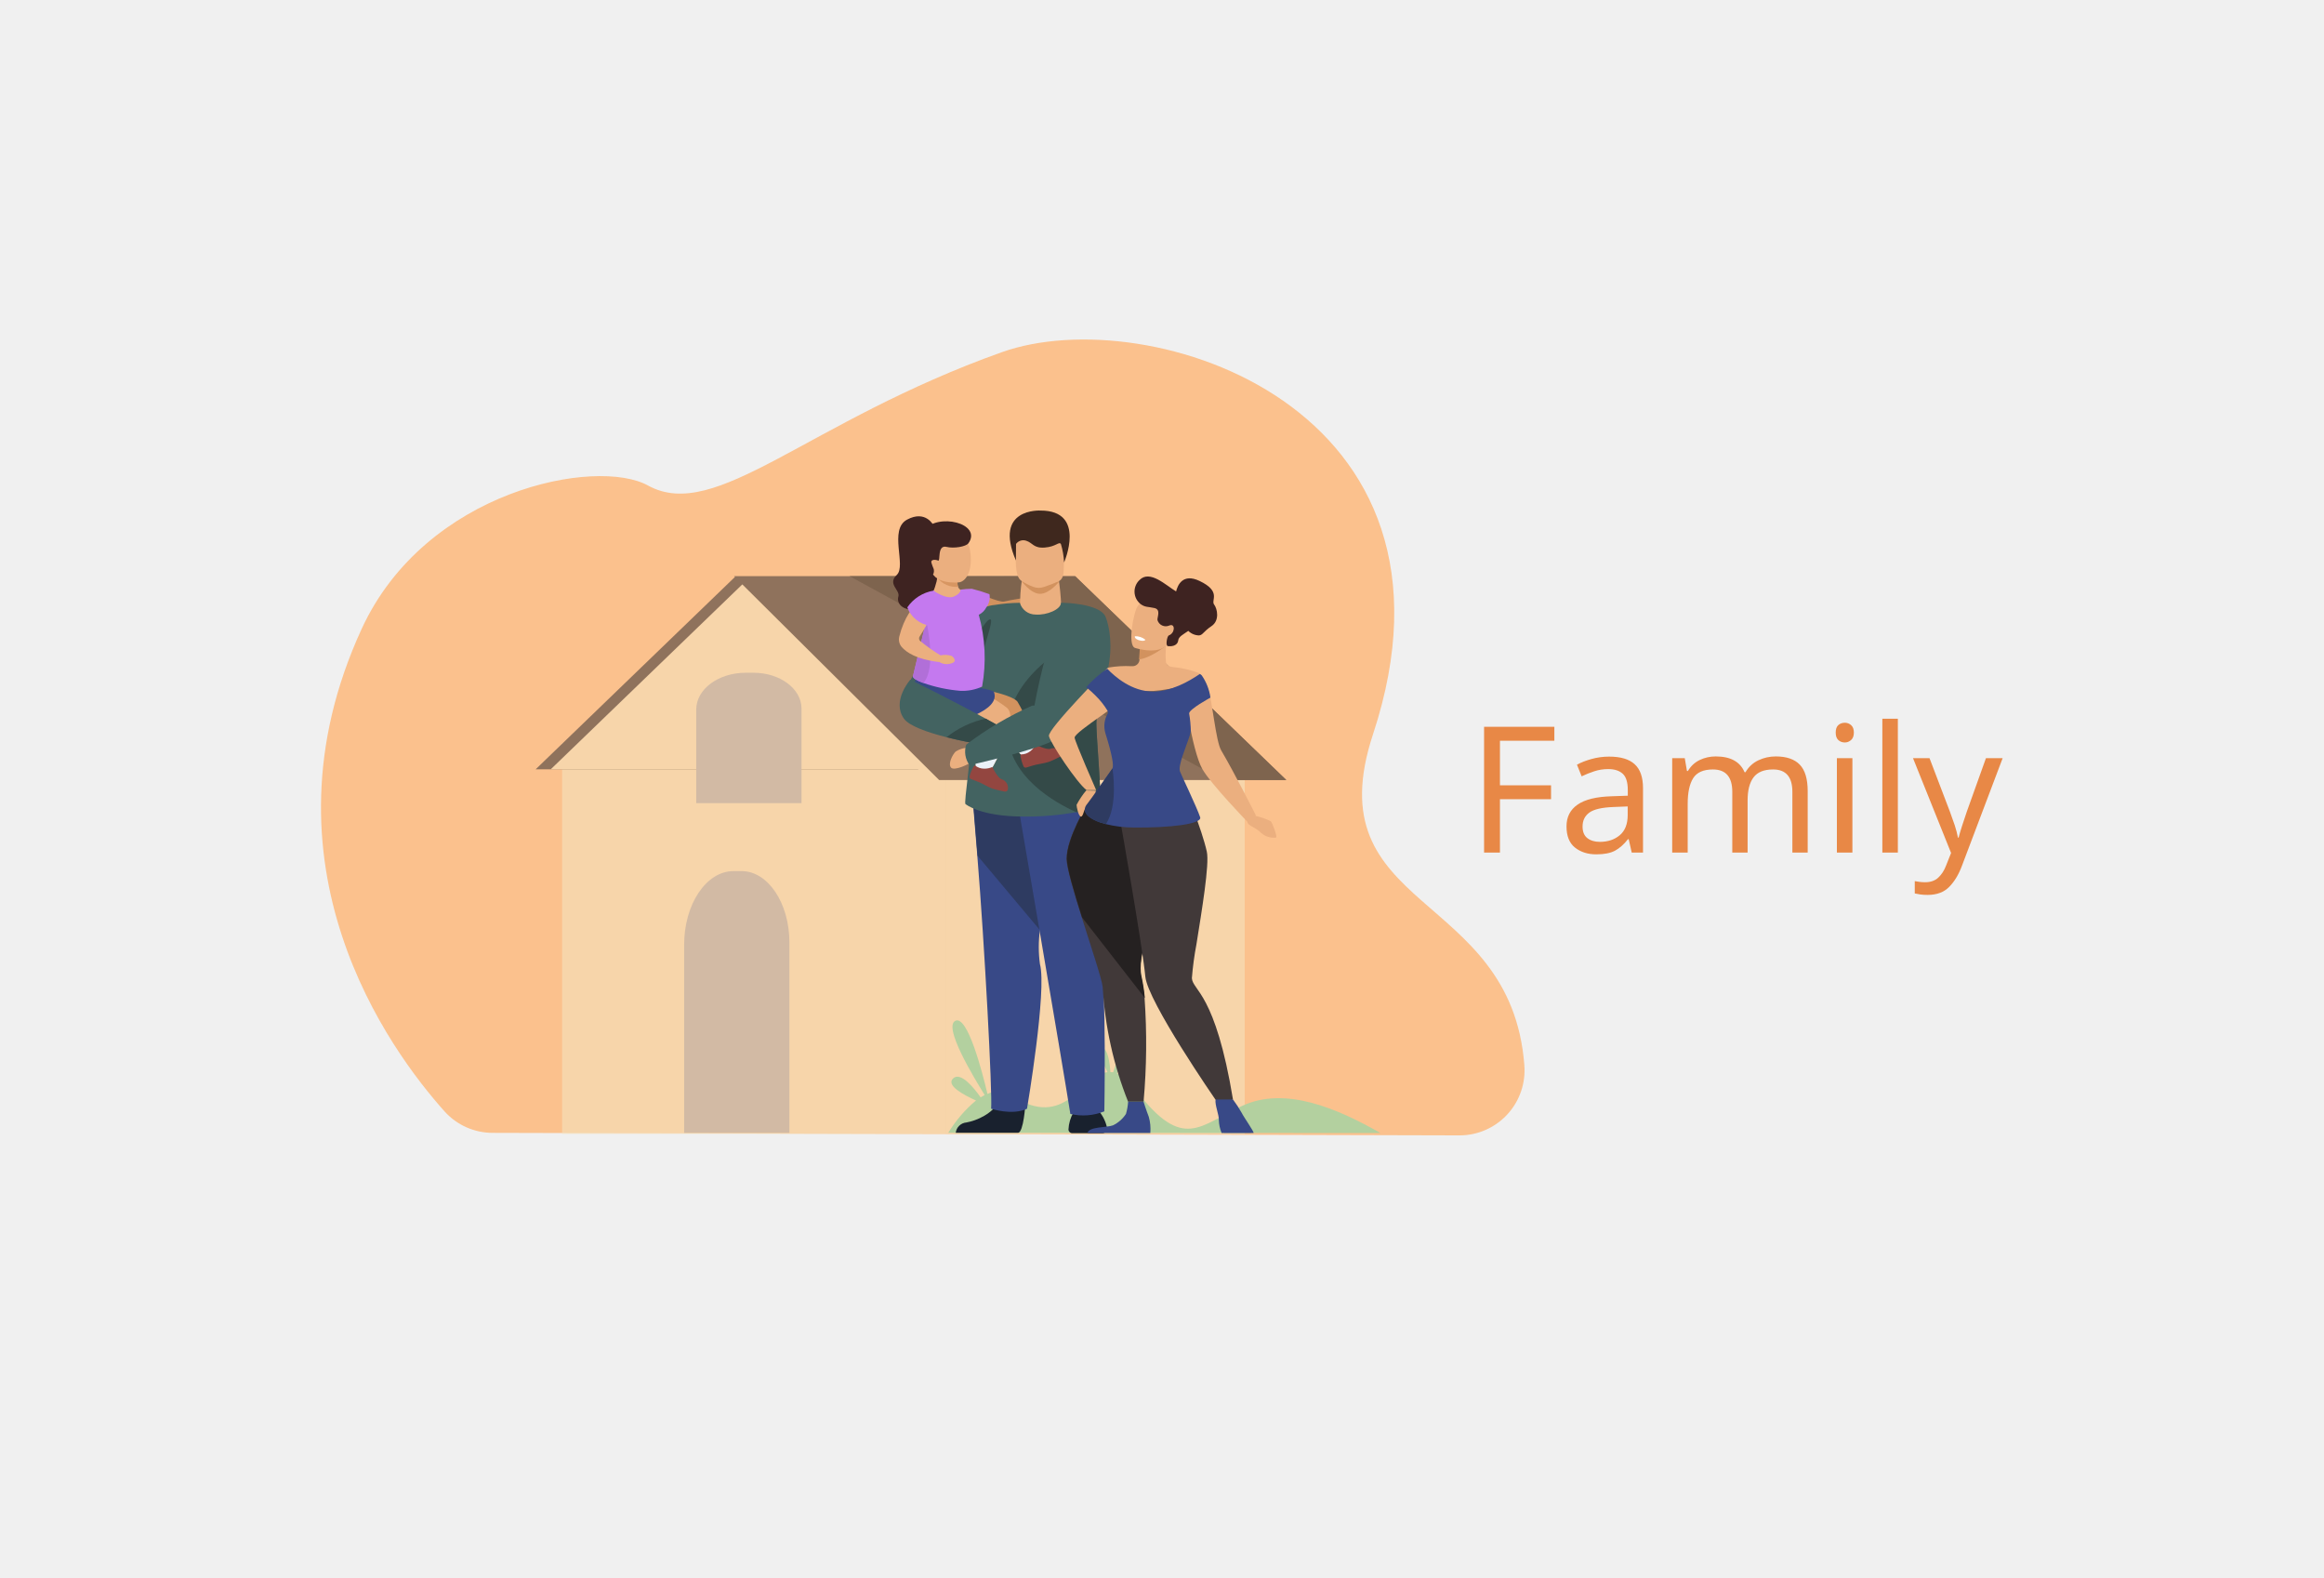
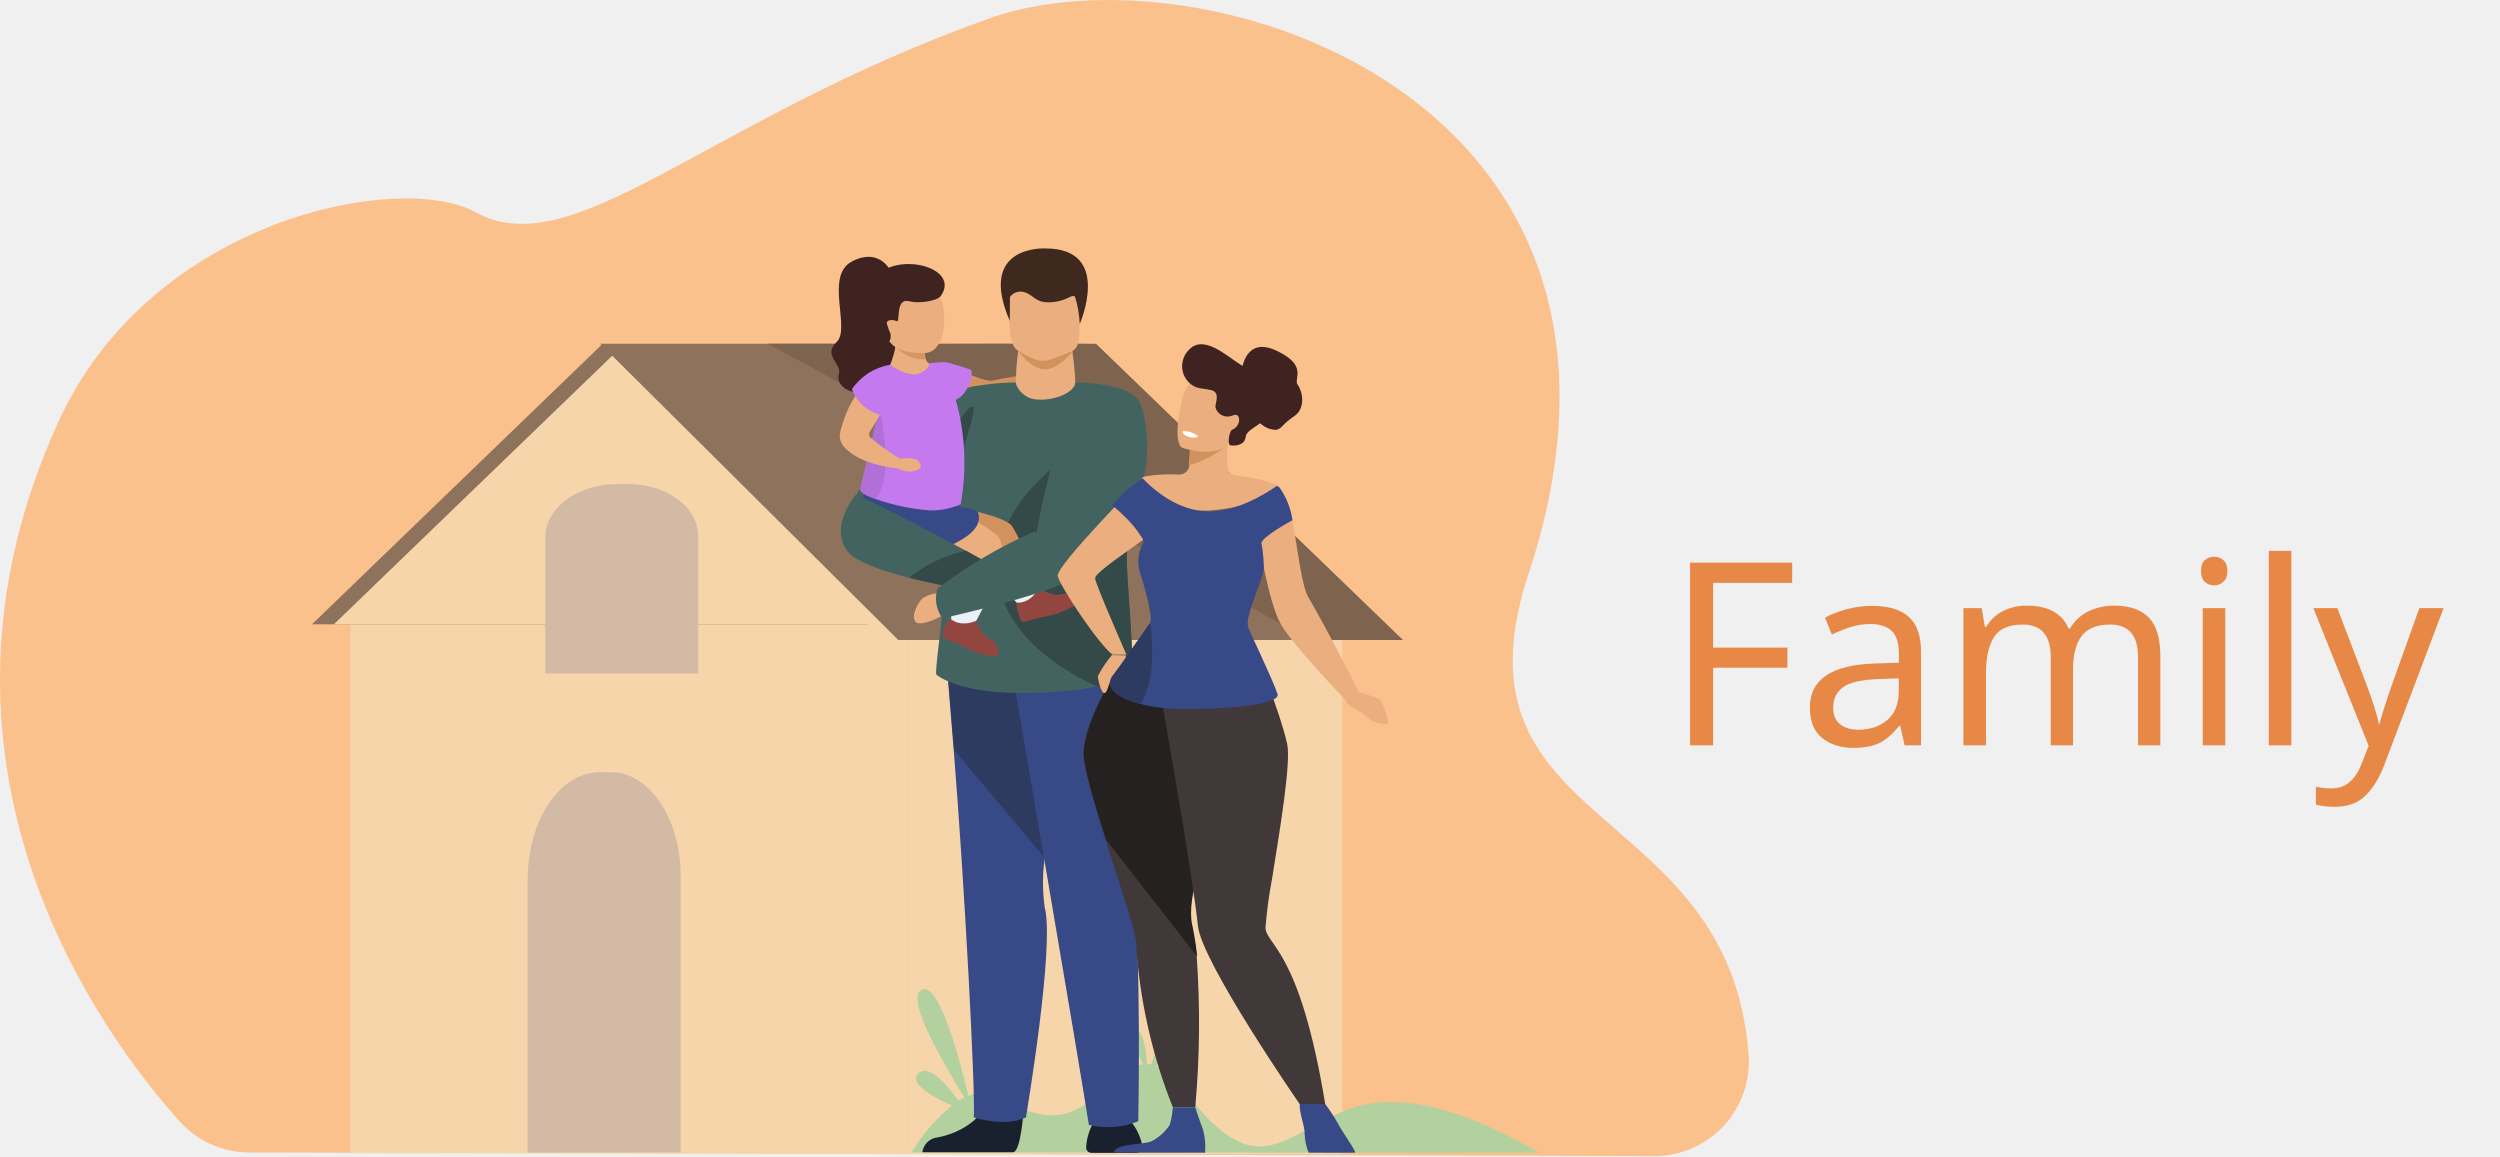
- <svg xmlns="http://www.w3.org/2000/svg" id="svg161" version="1.1" viewBox="0 0 395.82 268.66">
-   <defs id="defs12">
+ <svg xmlns="http://www.w3.org/2000/svg" id="svg1905" version="1.1" viewBox="0 0 150 69.368" height="69.368mm" width="150mm">
+   <defs id="defs1899">
    <style id="style10">.cls-1{fill:#ffaf66;opacity:0.72;}.cls-2{opacity:0.58;}.cls-3{fill:#f4e3bf;}.cls-4{fill:#413939;}.cls-5{fill:#b5b5b5;}.cls-6{fill:#252121;}.cls-7{fill:#b3d09f;}.cls-8{fill:#d2925e;}.cls-9{fill:#19212e;}.cls-10{fill:#384987;}.cls-11{fill:#2e3b61;}.cls-12{fill:#ebaf7f;}.cls-13{fill:#436361;}.cls-14{fill:#344a48;}.cls-15{fill:#3f281e;}.cls-16{fill:#3e2321;}.cls-17{fill:#d79662;}.cls-18{fill:#c479ef;}.cls-19{fill:#b16fd8;}.cls-20{fill:#ebf1f8;}.cls-21{fill:#934640;}.cls-22{fill:#fff;}.cls-23{font-size:30px;fill:#e88846;font-family:Andor-PersonalUse, Andor;}.cls-24{letter-spacing:-0.04em;}.cls-25{letter-spacing:0.05em;}</style>
  </defs>
-   <g id="Character">
-     <path id="path16" d="M83.9,192.89a11,11,0,0,1-8.17-3.64c-9.3-10.37-32.62-42-14.12-82.2,10.91-23.66,40-29.22,48.76-24.38,11.6,6.39,27-10.86,60.28-22.71,25-8.9,81.63,9.25,63.19,65.09-10,30.33,23.47,26.35,25.78,56.27a11.08,11.08,0,0,1-11,12Z" class="cls-1" />
-     <g id="g34" class="cls-2">
-       <rect id="rect18" height="66.58" width="65.43" y="126.5" x="95.74" class="cls-3" />
-       <rect id="rect20" height="66.58" width="50.83" y="126.5" x="161.17" class="cls-3" />
-       <polygon id="polygon22" points="177.81 98.1 156.37 130.99 91.23 130.99 125.19 98.22 177.81 98.1" class="cls-4" />
-       <polygon id="polygon24" points="180.38 98.1 158.94 130.99 93.8 130.99 127.76 98.22 180.38 98.1" class="cls-3" />
-       <path id="path26" d="M128.35,114.55H127c-4.65,0-8.42,2.8-8.42,6.27v15.93h17.93V120.61C136.49,117.26,132.84,114.55,128.35,114.55Z" class="cls-5" />
-       <path id="path28" d="M126.3,148.32h-1.36c-4.65,0-8.42,5.63-8.42,12.57v32h17.93V160.48C134.45,153.76,130.8,148.32,126.3,148.32Z" class="cls-5" />
-       <polygon id="polygon30" points="219.09 132.82 159.96 132.82 125.02 98.1 144.69 98.1 183.12 98.11 219.09 132.82" class="cls-4" />
-       <polygon id="polygon32" points="219.09 132.82 208.25 132.82 144.69 98.1 183.12 98.11 219.09 132.82" class="cls-6" />
+   <g transform="translate(-27.75905,-222.4659)" id="layer1">
+     <g transform="matrix(0.5119017,0,0,0.5119017,-0.2276104,192.8733)" id="Character">
+       <path id="path16" d="m 83.9,192.89 a 11,11 0 0 1 -8.17,-3.64 c -9.3,-10.37 -32.62,-42 -14.12,-82.2 10.91,-23.66 40,-29.22 48.76,-24.38 11.6,6.39 27,-10.86 60.28,-22.71 25,-8.9 81.63,9.25 63.19,65.09 -10,30.33 23.47,26.35 25.78,56.27 a 11.08,11.08 0 0 1 -11,12 z" class="cls-1" />
+       <g id="g34" class="cls-2">
+         <rect id="rect18" height="66.58" width="65.43" y="126.5" x="95.74" class="cls-3" />
+         <rect id="rect20" height="66.58" width="50.83" y="126.5" x="161.17" class="cls-3" />
+         <polygon id="polygon22" points="156.37,130.99 91.23,130.99 125.19,98.22 177.81,98.1 " class="cls-4" />
+         <polygon id="polygon24" points="158.94,130.99 93.8,130.99 127.76,98.22 180.38,98.1 " class="cls-3" />
+         <path id="path26" d="M 128.35,114.55 H 127 c -4.65,0 -8.42,2.8 -8.42,6.27 v 15.93 h 17.93 v -16.14 c -0.02,-3.35 -3.67,-6.06 -8.16,-6.06 z" class="cls-5" />
+         <path id="path28" d="m 126.3,148.32 h -1.36 c -4.65,0 -8.42,5.63 -8.42,12.57 v 32 h 17.93 v -32.41 c 0,-6.72 -3.65,-12.16 -8.15,-12.16 z" class="cls-5" />
+         <polygon id="polygon30" points="219.09,132.82 159.96,132.82 125.02,98.1 144.69,98.1 183.12,98.11 " class="cls-4" />
+         <polygon id="polygon32" points="208.25,132.82 144.69,98.1 183.12,98.11 219.09,132.82 " class="cls-6" />
+       </g>
+       <path id="path36" d="m 235.12,192.92 c -7.32,-4.18 -16.19,-8 -23.48,-4.66 -7.29,3.34 -10.09,7.89 -18.09,-2.54 a 12.26,12.26 0 0 0 -2,-2.15 c 1.42,-0.5 3.31,-1.36 2.47,-2.23 -0.84,-0.87 -2.33,0.64 -3.18,1.73 a 5,5 0 0 0 -0.62,-0.3 c 1.93,-2.66 5.35,-7.69 3.76,-7.86 -1.59,-0.17 -3.47,4.88 -4.39,7.67 a 2.59,2.59 0 0 0 -0.47,-0.05 c -0.09,-1.45 -0.39,-4 -1.49,-4.18 -1.1,-0.18 0.2,2.67 1,4.2 -4.31,0.56 -7.23,10 -16.27,4 a 4.25,4.25 0 0 0 -4.18,-0.29 c -0.85,-3.62 -3.38,-13.47 -5.47,-12.45 -2.09,1.02 3.09,9.55 5,12.64 a 7.69,7.69 0 0 0 -0.69,0.39 c -1.19,-1.69 -3.42,-4.41 -4.69,-3.22 -1.27,1.19 1.87,2.85 3.9,3.76 a 22.18,22.18 0 0 0 -4.72,5.5 z" class="cls-7" />
+       <path id="path38" d="m 166.24,100.81 c 0,0 3.9,1.84 4.79,1.61 0.89,-0.23 4.26,-0.83 4.73,-0.62 0,0 0.54,0.86 0.13,1.42 a 12,12 0 0 1 -4.87,2.14 c -1.18,0.06 -5.67,-0.76 -6.63,-1.5 z" class="cls-8" />
+       <path id="path40" d="m 175.64,101.82 c 0,0 1.51,-0.62 2,0.07 a 3.1,3.1 0 0 1 0.71,1.77 c -0.06,0.35 -1.08,0.51 -1.48,0.23 a 10.75,10.75 0 0 0 -1.42,-0.66 z" class="cls-8" />
+       <path id="path42" d="m 182.83,189.41 a 6.4,6.4 0 0 0 -0.85,2.9 0.63,0.63 0 0 0 0.63,0.63 h 5.18 a 0.77,0.77 0 0 0 0.75,-0.95 6.39,6.39 0 0 0 -1.79,-3.25 c -1.65,-1.39 -3.92,0.67 -3.92,0.67 z" class="cls-9" />
+       <path id="path44" d="m 174.64,188 c 0,0 -0.3,4.8 -1.23,4.87 h -10.63 a 2,2 0 0 1 1.82,-1.75 c 1.71,-0.3 4.57,-1.5 5.61,-3.76 1.04,-2.26 4.43,0.64 4.43,0.64 z" class="cls-9" />
+       <path id="path46" d="m 177.12,158.37 a 21.27,21.27 0 0 0 0,5.78 c 1.22,4.46 -2.2,24.63 -2.2,24.63 -2.53,1.2 -6.11,0 -6.11,0 0.22,-2.79 -1.11,-27.8 -2.35,-43 -0.51,-6.4 -0.9,-10.88 -0.9,-10.88 l 15.11,-1.76 c 0,0 -2.84,15.97 -3.55,25.23 z" class="cls-10" />
+       <path id="path48" d="m 180.71,133.07 c 0,0 -2.88,16 -3.59,25.3 L 166.5,145.71 c -0.51,-6.4 -0.9,-10.88 -0.9,-10.88 z" class="cls-11" />
+       <path id="path50" d="m 173.3,136.49 c 0,0 7.65,44.55 9,53.18 a 9.66,9.66 0 0 0 5.79,-0.44 c 0,0 0.38,-20.71 -0.62,-26.94 -1,-6.23 0.53,-25.52 -1.09,-27.31 -1.62,-1.79 -13.08,1.51 -13.08,1.51 z" class="cls-10" />
+       <path id="path52" d="m 174.09,98.5 a 25.7,25.7 0 0 0 -0.33,5.14 c 0.26,1.18 4.19,1.82 5.83,0.85 1.64,-0.97 1.15,-1.34 1.15,-1.34 a 40.19,40.19 0 0 0 -0.48,-4.86 C 180,98 174.09,98.5 174.09,98.5 Z" class="cls-12" />
+       <path id="path54" d="m 186.75,122.66 a 42.35,42.35 0 0 0 -0.11,-11.53 c -1.43,-8.27 -5.94,-8.54 -5.94,-8.49 0,1.11 -2.39,2.14 -4.32,2 a 2.78,2.78 0 0 1 -2.68,-2 c 0,0 0,0 -0.09,0 a 27.56,27.56 0 0 0 -4.17,0.36 6.13,6.13 0 0 0 -3.18,1.22 c -0.31,0.32 -1.41,1.21 -2.81,2.43 -3.58,3.1 -9.18,8.28 -8.93,11.37 0,0 6.92,5.08 11.3,1.89 -0.24,8.28 -1.74,17 -1.37,17 0,0 2.45,2.12 9.87,2.12 a 47.22,47.22 0 0 0 9,-0.75 13.64,13.64 0 0 0 3.88,-1.2 c 0.66,0.02 -0.63,-12.7 -0.45,-14.42 z" class="cls-13" />
+       <path id="path56" d="m 187.24,137.11 a 13.64,13.64 0 0 1 -3.88,1.2 c -3.84,-1.7 -11.46,-6.1 -11.75,-13.47 -0.4,-9.82 11.58,-15.66 11.58,-15.66 0,0 1.61,0.89 3.45,1.95 a 42.35,42.35 0 0 1 0.11,11.53 c -0.18,1.72 1.11,14.44 0.49,14.45 z" class="cls-14" />
+       <path id="path58" d="m 174,98.94 c 0,0 1.52,2.15 3.13,2.17 1.61,0.02 3.29,-2.11 3.29,-2.11 z" class="cls-8" />
+       <path id="path60" d="m 173.88,98.84 a 10.06,10.06 0 0 0 2.12,1.09 2.62,2.62 0 0 0 1.83,0 26,26 0 0 0 2.57,-1 c 0.81,-0.49 0.76,-1.48 0.8,-2.86 a 20.72,20.72 0 0 0 0,-3.85 c -0.21,-1.13 -0.93,-1.77 -2.92,-1.94 -3.67,-0.32 -5.2,0.6 -5.26,1.83 0,0.33 0,0.64 0,0.94 -0.14,3.88 0.16,5.24 0.86,5.79 z" class="cls-12" />
+       <path id="path62" d="m 173.05,92.61 a 1.54,1.54 0 0 1 1.73,-0.54 c 1.12,0.35 1.24,1.31 3.17,1.16 1.93,-0.15 2.39,-1.07 2.74,-0.61 a 13,13 0 0 1 0.54,3.15 c 0,0 3.88,-8.84 -4,-8.84 0,0 -8.09,-0.49 -4.2,8.5 z" class="cls-15" />
+       <path id="path64" d="M 158.77,101 Z" class="cls-12" />
+       <path id="path66" d="m 176.86,128.17 a 4.44,4.44 0 0 1 -2.54,0.81 c 0,0 -1.53,-1.69 -2.82,-3.33 a 11.32,11.32 0 0 1 -1.73,-2.63 c -0.38,-1.37 -7.6,-1.76 -8.48,-2.72 -0.88,-0.96 3.58,-3.38 3.58,-3.38 0,0 7.33,1.12 8.43,2.56 a 20,20 0 0 1 1.72,3.65 c 0.98,2.41 1.84,5.04 1.84,5.04 z" class="cls-8" />
+       <path id="path68" d="m 166.6,108.08 c 0,0 1.39,-2.7 2.08,-2.62 0.69,0.08 -1.58,5.58 -1.79,8.26 -0.21,2.68 -0.29,-5.64 -0.29,-5.64 z" class="cls-14" />
+       <path id="path70" d="m 171,126.64 a 44.4,44.4 0 0 1 -2.37,4.73 v 0 0 c -0.24,0 -2.25,-0.05 -2.45,-0.86 0,0 -0.06,-2.79 0,-5 a 11.86,11.86 0 0 1 0.28,-2.34 c 0,0 -10.91,-0.07 -10.72,-3.16 0.19,-3.09 5.89,-4.71 9.17,-3.11 a 24.55,24.55 0 0 1 6.64,3.66 c 1.08,1.05 0.39,3.67 -0.55,6.08 z" class="cls-12" />
+       <path id="path72" d="m 156,115.71 a 6.62,6.62 0 0 0 -1.11,4.12 c 0.34,2 4.49,3.06 7.39,3.19 0,0 8.29,-1.9 7,-5.21 C 169,117.06 156,115.71 156,115.71 Z" class="cls-10" />
+       <path id="path74" d="m 159,89.47 c 0,0 -1.32,-2.7 -4.5,-1 -3.18,1.7 -0.09,7.86 -1.76,9.42 -1.67,1.56 0.61,2.57 0.27,3.68 -0.34,1.11 0.63,2.38 2.85,2.23 2.22,-0.15 4.58,0 5.58,-2 a 11.78,11.78 0 0 0 0.39,-6.83 C 161.48,94.33 159,89.47 159,89.47 Z" class="cls-16" />
+       <path id="path76" d="M 164.19,104.25 158.78,101 a 5.34,5.34 0 0 0 0.55,-1.35 6.27,6.27 0 0 0 0.3,-1.27 c 0,0 0,-0.07 0,-0.11 a 3.62,3.62 0 0 0 0,-0.78 l 1.19,0.43 2.19,0.79 a 2.65,2.65 0 0 0 0.17,1.22 1,1 0 0 0 0.83,0.65 z" class="cls-12" />
+       <path id="path78" d="m 163.21,99.92 a 4.11,4.11 0 0 1 -3.58,-1.55 0.34,0.34 0 0 0 0,-0.08 h 0.07 l 1.2,-0.35 2.19,0.79 a 2.65,2.65 0 0 0 0.12,1.19 z" class="cls-17" />
+       <path id="path80" d="m 163.32,99.16 c 0,0 -4.71,0.51 -4.81,-2.67 -0.1,-3.18 -0.79,-4.64 2.47,-4.92 3.26,-0.28 4,0.89 4.21,2 0.6,3.33 -0.55,5.43 -1.87,5.59 z" class="cls-12" />
+       <path id="path82" d="m 161.23,93.12 c -1.67,-0.42 -1,2.53 -1.45,2.33 -0.45,-0.2 -1.28,-0.22 -1.15,0.34 a 10.1,10.1 0 0 0 0.41,1.13 c 0.09,0.36 0,1.06 -0.39,0.92 -0.39,-0.14 -4,-4.26 -1.45,-7.46 2.55,-3.2 10.13,-1.23 7.74,2.12 -0.42,0.59 -2.52,0.92 -3.71,0.62 z" class="cls-16" />
+       <path id="path84" d="m 167.27,116.91 a 8.13,8.13 0 0 1 -3.64,0.72 25.1,25.1 0 0 1 -6.36,-1.34 c -1.11,-0.4 -1.86,-0.82 -1.77,-1.18 0.13,-0.51 1.07,-4.46 1.95,-8.11 0.8,-3.34 1.53,-6.43 1.53,-6.43 0,0 2.21,1.57 3.49,1 1.28,-0.57 1.12,-1.18 1.12,-1.18 a 15.32,15.32 0 0 1 1.93,-0.14 27.15,27.15 0 0 1 3,0.92 2.78,2.78 0 0 1 -0.5,2.19 2.88,2.88 0 0 1 -1.32,1.32 27.16,27.16 0 0 1 0.57,12.23 z" class="cls-18" />
+       <path id="path86" d="m 160.19,111.59 a 3.57,3.57 0 0 1 1.89,0.09 c 0.53,0.35 0.69,0.9 0.31,1.12 a 2.47,2.47 0 0 1 -2.42,-0.08 z" class="cls-12" />
+       <path id="path88" d="m 157.27,116.29 c -1.11,-0.4 -1.86,-0.82 -1.77,-1.18 0.13,-0.51 1.07,-4.46 1.95,-8.11 l 0.42,-0.75 c 0,0 1.66,7.57 -0.6,10.04 z" class="cls-19" />
+       <path id="path90" d="m 159,101 c 0,0 -4.19,0.88 -5.84,7.39 a 2,2 0 0 0 0.45,1.81 c 0.76,0.84 2.43,2.07 6.32,2.52 0.43,0 0.48,-1 0.48,-1 a 29.25,29.25 0 0 1 -3.75,-2.64 0.6,0.6 0 0 1 0,-0.75 18.54,18.54 0 0 0 1.21,-2.06 c 0.31,-0.76 2.34,-4.94 1.13,-5.27 z" class="cls-12" />
+       <path id="path92" d="m 159,100.57 a 6.73,6.73 0 0 0 -4.47,2.85 4.86,4.86 0 0 0 3.86,3.12 c 0,0 1.96,-4.43 0.61,-5.97 z" class="cls-18" />
+       <path id="path94" d="m 171,126.64 a 44.4,44.4 0 0 1 -2.37,4.73 v 0 c -0.24,0 -2.25,-0.05 -2.45,-0.86 0,0 -0.06,-2.79 0,-5 0.28,0.32 1.52,1.24 4.82,1.13 z" class="cls-20" />
+       <path id="path96" d="m 176.86,128.17 a 4.44,4.44 0 0 1 -2.54,0.81 c 0,0 -1.53,-1.69 -2.82,-3.33 a 14.06,14.06 0 0 0 3.52,-2.52 c 0.98,2.41 1.84,5.04 1.84,5.04 z" class="cls-20" />
+       <path id="path98" d="m 171.66,134.41 a 0.46,0.46 0 0 1 -0.55,0.37 21.73,21.73 0 0 1 -2.14,-0.52 c -0.64,-0.23 -1.87,-1 -2.51,-1.19 l -1.1,-0.44 a 0.38,0.38 0 0 1 -0.22,-0.46 7.41,7.41 0 0 1 0.65,-1.61 0.67,0.67 0 0 1 0.26,-0.24 2.48,2.48 0 0 0 1.56,0.56 3.25,3.25 0 0 0 1.41,-0.29 c 0,0.09 0.92,1.85 1.54,2.08 a 1.53,1.53 0 0 1 1.1,1.74 z" class="cls-21" />
+       <path id="path100" d="m 180.81,128.19 a 0.46,0.46 0 0 1 -0.2,0.63 c -0.55,0.27 -1.55,0.76 -2,0.91 -0.64,0.22 -2.06,0.41 -2.71,0.62 -0.22,0.08 -0.77,0.24 -1.12,0.34 a 0.37,0.37 0 0 1 -0.46,-0.22 7.79,7.79 0 0 1 -0.5,-1.67 0.61,0.61 0 0 1 0.07,-0.35 2.48,2.48 0 0 0 1.57,-0.53 3.42,3.42 0 0 0 0.92,-1.1 c 0.09,0 1.87,0.89 2.49,0.68 a 1.53,1.53 0 0 1 1.94,0.69 z" class="cls-21" />
+       <path id="path102" d="m 172,124.66 a 4.67,4.67 0 0 1 -1.5,2.66 c 0,0 -4.8,-0.66 -9.28,-1.79 -3.28,-0.84 -6.39,-1.92 -7.28,-3.19 -2.1,-3 1.1,-6.61 1.1,-6.61 0,0 6.16,3 12.84,6.63 1.36,0.74 2.75,1.52 4.12,2.3 z" class="cls-13" />
+       <path id="path104" d="m 164.76,127.32 a 4,4 0 0 0 -2,0.65 c -0.54,0.54 -1.35,2.11 -0.77,2.74 0.58,0.63 3.36,-0.75 3.43,-1 a 15.36,15.36 0 0 0 -0.66,-2.39 z" class="cls-12" />
+       <path id="path106" d="m 172,124.66 a 4.67,4.67 0 0 1 -1.5,2.66 c 0,0 -4.8,-0.66 -9.28,-1.79 a 16.07,16.07 0 0 1 6.66,-3.17 c 1.36,0.74 2.75,1.52 4.12,2.3 z" class="cls-14" />
+       <path id="path108" d="m 188.29,105 c -1,-2.28 -7.28,-2.37 -7.28,-2.37 a 107,107 0 0 0 -4.83,17.52 1.27,1.27 0 0 0 -0.39,0 56.5,56.5 0 0 0 -11.22,6.63 3.87,3.87 0 0 0 0.56,3.5 c 0,0 11.56,-2.55 14.79,-4.44 v 0 l 0.1,-0.06 0.14,-0.1 c 10.5,-6.78 9.5,-17.38 8.13,-20.68 z" class="cls-13" />
+       <path id="path110" d="m 208,127.78 c -0.94,-1.56 -1.53,-8.56 -2.21,-10.44 -0.43,-1.18 -1.58,-2.6 -1.46,-2.69 a 16.62,16.62 0 0 0 -4.55,-1.07 v 0 l -0.38,-0.08 a 0.92,0.92 0 0 1 -0.82,-0.72 0.13,0.13 0 0 0 0,-0.06 11.89,11.89 0 0 1 -0.05,-1.44 v 0 c 0,-0.72 0.06,-1.25 0.06,-1.25 v 0 l -4.3,-0.69 c -0.06,1.34 -0.14,2.34 -0.22,3.09 a 1.19,1.19 0 0 1 -1.1,1 h -0.26 a 17.61,17.61 0 0 0 -3.84,0.22 1.4,1.4 0 0 0 -0.27,0.11 c 0.07,0.07 -10.21,10.37 -9.95,11.57 0.26,1.2 4.78,8 6.42,9.21 h 1.63 c 0,0 -3.63,-8.27 -3.67,-8.94 -0.07,-1 9.12,-6.48 9.12,-7.48 0,-0.37 2.56,-0.48 4.24,-0.47 a 25.56,25.56 0 0 0 5.12,-0.91 c 0,0 1.44,10.95 3.27,14.2 1.44,2.56 7.8,9.12 7.8,9.12 l 1.34,-1.19 c 0,0 -3.67,-7.29 -5.92,-11.09 z" class="cls-12" />
+       <path id="path112" d="m 194.94,169.93 a 110.46,110.46 0 0 1 -0.17,17.66 h -2.63 a 62.19,62.19 0 0 1 -4.33,-19.5 c -0.12,-1.34 -1.94,-6.71 -3.56,-11.88 -1.37,-4.31 -2.59,-8.48 -2.6,-10 0,-3.58 3.55,-9.33 3.55,-9.33 a 63.17,63.17 0 0 1 8.29,3.93 6.23,6.23 0 0 1 2.14,1.84 c 0.73,1.43 1.28,11.7 -0.68,18 -1.17,3.78 -0.57,5.72 -0.57,5.72 a 32.29,32.29 0 0 1 0.56,3.56 z" class="cls-4" />
+       <path id="path114" d="m 195,160.58 c -1.17,3.78 -0.57,5.72 -0.57,5.72 a 32.29,32.29 0 0 1 0.56,3.63 L 184.3,156.21 c -1.37,-4.31 -2.59,-8.48 -2.6,-10 0,-3.58 3.55,-9.33 3.55,-9.33 a 63.17,63.17 0 0 1 8.29,3.93 6.23,6.23 0 0 1 2.14,1.84 c 0.68,1.35 1.23,11.66 -0.68,17.93 z" class="cls-6" />
+       <path id="path116" d="m 192.14,187.59 a 9.53,9.53 0 0 1 -0.37,2.08 5.52,5.52 0 0 1 -2.21,1.94 c -1.06,0.4 -4.1,0.19 -4.34,1.3 h 10.7 a 7.62,7.62 0 0 0 -0.26,-2.75 c -0.42,-1.08 -0.89,-2.57 -0.89,-2.57 z" class="cls-10" />
+       <path id="path118" d="m 210,187.21 a 21.12,21.12 0 0 1 1.49,2.28 c 0.3,0.65 2.24,3.39 2,3.42 -0.24,0.03 -5.43,0 -5.43,0 a 6.29,6.29 0 0 1 -0.47,-2.18 c 0.06,-0.89 -0.7,-2.57 -0.56,-3.52 0.14,-0.95 2.97,0 2.97,0 z" class="cls-10" />
+       <path id="path120" d="m 210,187.21 h -3 c 0,0 -11.54,-16.69 -11.93,-20.93 -0.5,-5.3 -4.21,-26.24 -4.21,-26.24 l 11.84,-3.68 c 0,0 1,2.66 1.9,5.34 0.38,1.17 0.73,2.34 0.94,3.3 0.48,2.12 -0.86,10.12 -1.77,15.81 a 52.54,52.54 0 0 0 -0.77,5.74 c 0.13,2.13 4,2.45 7,20.66 z" class="cls-4" />
+       <path id="path122" d="m 194.17,110.49 c 0,0.1 0,0.21 0,0.31 -0.01,-0.1 -0.01,-0.21 0,-0.31 z" class="cls-10" />
+       <path id="path124" d="m 194.19,110.05 c 0,0.11 0,0.22 0,0.33 -0.01,-0.11 0,-0.22 0,-0.33 z" class="cls-10" />
+       <path id="path126" d="m 194.23,109.33 c 0,0.08 0,0.16 0,0.24 a 1.93,1.93 0 0 1 0,-0.24 z" class="cls-10" />
+       <path id="path128" d="m 204.41,139.15 c 0.39,1.15 -5.18,1.83 -11.36,1.75 a 19.88,19.88 0 0 1 -4.71,-0.58 c -2.83,-0.73 -4.39,-2.06 -3.14,-3.48 0.35,-0.4 4.27,-6 4.27,-6 0.23,-0.51 0,-2.15 -1.22,-6.06 a 4.26,4.26 0 0 1 0.38,-3.23 v 0 a 0.61,0.61 0 0 0 0,-0.54 12.9,12.9 0 0 0 -2,-2.53 21.2,21.2 0 0 0 -1.63,-1.48 19.55,19.55 0 0 1 3.58,-3.14 c 1.32,1.38 4.18,3.87 7.78,3.89 3.11,0 6.12,-1.72 8,-3 a 1.31,1.31 0 0 1 0.33,0.26 8.76,8.76 0 0 1 1.47,3.77 c 0,0 -3.69,2 -3.63,2.71 a 17.36,17.36 0 0 1 0.28,3 v 0 a 4.65,4.65 0 0 1 -0.19,0.79 c -0.63,2 -2,5 -1.65,6.07 0.03,0.18 2.89,6.13 3.44,7.8 z" class="cls-10" />
+       <path id="path130" d="m 188.82,113.7 h 0.19 -0.2 z" class="cls-12" />
+       <path id="path132" d="m 198.74,113.2 a 1,1 0 0 0 0.33,0.22 1,1 0 0 1 -0.33,-0.22 z" class="cls-12" />
+       <path id="path134" d="m 199.07,113.42 h 0.14 z" class="cls-12" />
+       <path id="path136" d="m 213.86,138.92 a 12.67,12.67 0 0 1 2.57,0.9 c 0.31,0.32 1.2,2.77 0.89,2.8 a 3.28,3.28 0 0 1 -2.48,-0.76 c -1,-1.07 -2.44,-1.25 -2.37,-2 0.07,-0.75 1.39,-0.94 1.39,-0.94 z" class="cls-12" />
+       <path id="path138" d="m 185,134.59 a 13.66,13.66 0 0 0 -1.64,2.45 c 0,0.37 0.33,1.94 0.73,2 0.4,0.06 0.53,-1.29 0.84,-1.53 0.31,-0.24 1.41,-0.7 1.57,-1.12 a 8.61,8.61 0 0 0 0.13,-1.77 z" class="cls-12" />
+       <path id="path140" d="m 194,112.28 c 2,-0.26 4.51,-2.26 4.51,-2.26 a 4.85,4.85 0 0 0 -3.67,-0.59 4.16,4.16 0 0 0 -0.65,0.24 z" class="cls-8" />
+       <path id="path142" d="m 193.29,110.31 c 0,0 5,1.68 6,-1.47 1,-3.15 2.32,-5 -0.85,-6.25 -3.17,-1.25 -4.17,-0.2 -4.76,0.77 -0.59,0.97 -1.68,6.44 -0.39,6.95 z" class="cls-12" />
+       <path id="path144" d="m 195.09,108.93 c 0,0 -0.18,0.36 -1.13,0.07 0,0 -0.8,-0.25 -0.67,-0.67 a 2.67,2.67 0 0 1 1.8,0.6 z" class="cls-22" />
+       <path id="path146" d="m 206.78,102.92 c -0.56,-0.72 1.29,-2.21 -2.47,-4 -2.85,-1.36 -3.73,0.7 -4,1.78 -1.7,-1 -4.46,-3.75 -6.23,-1.94 a 2.7,2.7 0 0 0 0.18,4.09 c 0.8,0.58 1.19,0.42 2.36,0.68 1.17,0.26 0.43,1.61 0.52,2.06 a 1.47,1.47 0 0 0 2,0.92 c 1.08,-0.47 1,1.31 -0.07,1.68 -0.29,0.11 -0.6,1.75 -0.17,1.82 0.43,0.07 1.65,0.07 1.78,-1 0.07,-0.62 0.87,-1 1.71,-1.59 a 2.66,2.66 0 0 0 1.85,0.77 c 0.67,-0.1 0.68,-0.63 2.1,-1.58 1.42,-0.95 1,-2.96 0.44,-3.69 z" class="cls-16" />
+       <path id="path148" d="m 188.34,140.32 c -2.83,-0.73 -4.39,-2.06 -3.14,-3.48 0.35,-0.4 4.27,-6 4.27,-6 0,0 1.05,6.33 -1.13,9.48 z" class="cls-11" />
+       <text id="text158" transform="translate(249.86,145.17)" class="cls-23">Family<tspan id="tspan152" y="0" x="16.59" />
+       </text>
    </g>
-     <path id="path36" d="M235.12,192.92c-7.32-4.18-16.19-8-23.48-4.66s-10.09,7.89-18.09-2.54a12.26,12.26,0,0,0-2-2.15c1.42-.5,3.31-1.36,2.47-2.23s-2.33.64-3.18,1.73a5,5,0,0,0-.62-.3c1.93-2.66,5.35-7.69,3.76-7.86s-3.47,4.88-4.39,7.67a2.59,2.59,0,0,0-.47-.05c-.09-1.45-.39-4-1.49-4.18s.2,2.67,1,4.2c-4.31.56-7.23,10-16.27,4a4.25,4.25,0,0,0-4.18-.29c-.85-3.62-3.38-13.47-5.47-12.45s3.09,9.55,5,12.64a7.69,7.69,0,0,0-.69.39c-1.19-1.69-3.42-4.41-4.69-3.22s1.87,2.85,3.9,3.76a22.18,22.18,0,0,0-4.72,5.5Z" class="cls-7" />
-     <path id="path38" d="M166.24,100.81s3.9,1.84,4.79,1.61,4.26-.83,4.73-.62c0,0,.54.86.13,1.42a12,12,0,0,1-4.87,2.14c-1.18.06-5.67-.76-6.63-1.5Z" class="cls-8" />
-     <path id="path40" d="M175.64,101.82s1.51-.62,2,.07a3.1,3.1,0,0,1,.71,1.77c-.06.35-1.08.51-1.48.23a10.75,10.75,0,0,0-1.42-.66Z" class="cls-8" />
-     <path id="path42" d="M182.83,189.41a6.4,6.4,0,0,0-.85,2.9.63.63,0,0,0,.63.63h5.18a.77.77,0,0,0,.75-.95,6.39,6.39,0,0,0-1.79-3.25C185.1,187.35,182.83,189.41,182.83,189.41Z" class="cls-9" />
-     <path id="path44" d="M174.64,188s-.3,4.8-1.23,4.87H162.78a2,2,0,0,1,1.82-1.75c1.71-.3,4.57-1.5,5.61-3.76S174.64,188,174.64,188Z" class="cls-9" />
-     <path id="path46" d="M177.12,158.37a21.27,21.27,0,0,0,0,5.78c1.22,4.46-2.2,24.63-2.2,24.63-2.53,1.2-6.11,0-6.11,0,.22-2.79-1.11-27.8-2.35-43-.51-6.4-.9-10.88-.9-10.88l15.11-1.76S177.83,149.11,177.12,158.37Z" class="cls-10" />
-     <path id="path48" d="M180.71,133.07s-2.88,16-3.59,25.3L166.5,145.71c-.51-6.4-.9-10.88-.9-10.88Z" class="cls-11" />
-     <path id="path50" d="M173.3,136.49s7.65,44.55,9,53.18a9.66,9.66,0,0,0,5.79-.44s.38-20.71-.62-26.94.53-25.52-1.09-27.31S173.3,136.49,173.3,136.49Z" class="cls-10" />
-     <path id="path52" d="M174.09,98.5a25.7,25.7,0,0,0-.33,5.14c.26,1.18,4.19,1.82,5.83.85s1.15-1.34,1.15-1.34a40.19,40.19,0,0,0-.48-4.86C180,98,174.09,98.5,174.09,98.5Z" class="cls-12" />
-     <path id="path54" d="M186.75,122.66a42.35,42.35,0,0,0-.11-11.53c-1.43-8.27-5.94-8.54-5.94-8.49,0,1.11-2.39,2.14-4.32,2a2.78,2.78,0,0,1-2.68-2s0,0-.09,0a27.56,27.56,0,0,0-4.17.36,6.13,6.13,0,0,0-3.18,1.22c-.31.32-1.41,1.21-2.81,2.43-3.58,3.1-9.18,8.28-8.93,11.37,0,0,6.92,5.08,11.3,1.89-.24,8.28-1.74,17-1.37,17,0,0,2.45,2.12,9.87,2.12a47.22,47.22,0,0,0,9-.75,13.64,13.64,0,0,0,3.88-1.2C187.86,137.1,186.57,124.38,186.75,122.66Z" class="cls-13" />
-     <path id="path56" d="M187.24,137.11a13.64,13.64,0,0,1-3.88,1.2c-3.84-1.7-11.46-6.1-11.75-13.47-.4-9.82,11.58-15.66,11.58-15.66s1.61.89,3.45,1.95a42.35,42.35,0,0,1,.11,11.53C186.57,124.38,187.86,137.1,187.24,137.11Z" class="cls-14" />
-     <path id="path58" d="M174,98.94s1.52,2.15,3.13,2.17S180.42,99,180.42,99Z" class="cls-8" />
-     <path id="path60" d="M173.88,98.84A10.06,10.06,0,0,0,176,99.93a2.62,2.62,0,0,0,1.83,0,26,26,0,0,0,2.57-1c.81-.49.76-1.48.8-2.86a20.72,20.72,0,0,0,0-3.85c-.21-1.13-.93-1.77-2.92-1.94-3.67-.32-5.2.6-5.26,1.83,0,.33,0,.64,0,.94C172.88,96.93,173.18,98.29,173.88,98.84Z" class="cls-12" />
-     <path id="path62" d="M173.05,92.61a1.54,1.54,0,0,1,1.73-.54c1.12.35,1.24,1.31,3.17,1.16s2.39-1.07,2.74-.61a13,13,0,0,1,.54,3.15s3.88-8.84-4-8.84c0,0-8.09-.49-4.2,8.5Z" class="cls-15" />
-     <path id="path64" d="M158.77,101h0Z" class="cls-12" />
-     <path id="path66" d="M176.86,128.17a4.44,4.44,0,0,1-2.54.81s-1.53-1.69-2.82-3.33a11.32,11.32,0,0,1-1.73-2.63c-.38-1.37-7.6-1.76-8.48-2.72s3.58-3.38,3.58-3.38,7.33,1.12,8.43,2.56a20,20,0,0,1,1.72,3.65C176,125.54,176.86,128.17,176.86,128.17Z" class="cls-8" />
-     <path id="path68" d="M166.6,108.08s1.39-2.7,2.08-2.62-1.58,5.58-1.79,8.26S166.6,108.08,166.6,108.08Z" class="cls-14" />
-     <path id="path70" d="M171,126.64a44.4,44.4,0,0,1-2.37,4.73l0,0h0c-.24,0-2.25-.05-2.45-.86,0,0-.06-2.79,0-5a11.86,11.86,0,0,1,.28-2.34s-10.91-.07-10.72-3.16,5.89-4.71,9.17-3.11a24.55,24.55,0,0,1,6.64,3.66C172.63,121.61,171.94,124.23,171,126.64Z" class="cls-12" />
-     <path id="path72" d="M156,115.71a6.62,6.62,0,0,0-1.11,4.12c.34,2,4.49,3.06,7.39,3.19,0,0,8.29-1.9,7-5.21C169,117.06,156,115.71,156,115.71Z" class="cls-10" />
-     <path id="path74" d="M159,89.47s-1.32-2.7-4.5-1-.09,7.86-1.76,9.42.61,2.57.27,3.68.63,2.38,2.85,2.23,4.58,0,5.58-2a11.78,11.78,0,0,0,.39-6.83C161.48,94.33,159,89.47,159,89.47Z" class="cls-16" />
-     <path id="path76" d="M164.19,104.25,158.78,101a5.34,5.34,0,0,0,.55-1.35,6.27,6.27,0,0,0,.3-1.27s0-.07,0-.11a3.62,3.62,0,0,0,0-.78l1.19.43,2.19.79a2.65,2.65,0,0,0,.17,1.22,1,1,0,0,0,.83.65Z" class="cls-12" />
-     <path id="path78" d="M163.21,99.92a4.11,4.11,0,0,1-3.58-1.55.34.34,0,0,0,0-.08l.07,0,1.2-.35,2.19.79A2.65,2.65,0,0,0,163.21,99.92Z" class="cls-17" />
-     <path id="path80" d="M163.32,99.16s-4.71.51-4.81-2.67-.79-4.64,2.47-4.92,4,.89,4.21,2C165.79,96.9,164.64,99,163.32,99.16Z" class="cls-12" />
-     <path id="path82" d="M161.23,93.12c-1.67-.42-1,2.53-1.45,2.33s-1.28-.22-1.15.34a10.1,10.1,0,0,0,.41,1.13c.09.36,0,1.06-.39.92s-4-4.26-1.45-7.46,10.13-1.23,7.74,2.12C164.52,93.09,162.42,93.42,161.23,93.12Z" class="cls-16" />
-     <path id="path84" d="M167.27,116.91a8.13,8.13,0,0,1-3.64.72,25.1,25.1,0,0,1-6.36-1.34c-1.11-.4-1.86-.82-1.77-1.18.13-.51,1.07-4.46,1.95-8.11.8-3.34,1.53-6.43,1.53-6.43s2.21,1.57,3.49,1,1.12-1.18,1.12-1.18a15.32,15.32,0,0,1,1.93-.14,27.15,27.15,0,0,1,3,.92,2.78,2.78,0,0,1-.5,2.19,2.88,2.88,0,0,1-1.32,1.32A27.16,27.16,0,0,1,167.27,116.91Z" class="cls-18" />
-     <path id="path86" d="M160.19,111.59a3.57,3.57,0,0,1,1.89.09c.53.35.69.9.31,1.12a2.47,2.47,0,0,1-2.42-.08Z" class="cls-12" />
-     <path id="path88" d="M157.27,116.29c-1.11-.4-1.86-.82-1.77-1.18.13-.51,1.07-4.46,1.95-8.11l.42-.75S159.53,113.82,157.27,116.29Z" class="cls-19" />
-     <path id="path90" d="M159,101s-4.19.88-5.84,7.39a2,2,0,0,0,.45,1.81c.76.84,2.43,2.07,6.32,2.52.43,0,.48-1,.48-1a29.25,29.25,0,0,1-3.75-2.64.6.6,0,0,1,0-.75,18.54,18.54,0,0,0,1.21-2.06C158.18,105.51,160.21,101.33,159,101Z" class="cls-12" />
-     <path id="path92" d="M159,100.57a6.73,6.73,0,0,0-4.47,2.85,4.86,4.86,0,0,0,3.86,3.12S160.35,102.11,159,100.57Z" class="cls-18" />
-     <path id="path94" d="M171,126.64a44.4,44.4,0,0,1-2.37,4.73l0,0c-.24,0-2.25-.05-2.45-.86,0,0-.06-2.79,0-5C166.46,125.83,167.7,126.75,171,126.64Z" class="cls-20" />
-     <path id="path96" d="M176.86,128.17a4.44,4.44,0,0,1-2.54.81s-1.53-1.69-2.82-3.33a14.06,14.06,0,0,0,3.52-2.52C176,125.54,176.86,128.17,176.86,128.17Z" class="cls-20" />
-     <path id="path98" d="M171.66,134.41a.46.46,0,0,1-.55.37,21.73,21.73,0,0,1-2.14-.52c-.64-.23-1.87-1-2.51-1.19l-1.1-.44a.38.38,0,0,1-.22-.46,7.41,7.41,0,0,1,.65-1.61.67.67,0,0,1,.26-.24,2.48,2.48,0,0,0,1.56.56,3.25,3.25,0,0,0,1.41-.29c0,.09.92,1.85,1.54,2.08A1.53,1.53,0,0,1,171.66,134.41Z" class="cls-21" />
-     <path id="path100" d="M180.81,128.19a.46.46,0,0,1-.2.63c-.55.27-1.55.76-2,.91-.64.22-2.06.41-2.71.62-.22.08-.77.24-1.12.34a.37.37,0,0,1-.46-.22,7.79,7.79,0,0,1-.5-1.67.61.61,0,0,1,.07-.35,2.48,2.48,0,0,0,1.57-.53,3.42,3.42,0,0,0,.92-1.1c.09,0,1.87.89,2.49.68A1.53,1.53,0,0,1,180.81,128.19Z" class="cls-21" />
-     <path id="path102" d="M172,124.66a4.67,4.67,0,0,1-1.5,2.66s-4.8-.66-9.28-1.79c-3.28-.84-6.39-1.92-7.28-3.19-2.1-3,1.1-6.61,1.1-6.61s6.16,3,12.84,6.63C169.24,123.1,170.63,123.88,172,124.66Z" class="cls-13" />
-     <path id="path104" d="M164.76,127.32a4,4,0,0,0-2,.65c-.54.54-1.35,2.11-.77,2.74s3.36-.75,3.43-1A15.36,15.36,0,0,0,164.76,127.32Z" class="cls-12" />
-     <path id="path106" d="M172,124.66a4.67,4.67,0,0,1-1.5,2.66s-4.8-.66-9.28-1.79a16.07,16.07,0,0,1,6.66-3.17C169.24,123.1,170.63,123.88,172,124.66Z" class="cls-14" />
-     <path id="path108" d="M188.29,105c-1-2.28-7.28-2.37-7.28-2.37a107,107,0,0,0-4.83,17.52,1.27,1.27,0,0,0-.39,0,56.5,56.5,0,0,0-11.22,6.63,3.87,3.87,0,0,0,.56,3.5s11.56-2.55,14.79-4.44h0l.1-.06.14-.1C190.66,118.9,189.66,108.3,188.29,105Z" class="cls-13" />
-     <path id="path110" d="M208,127.78c-.94-1.56-1.53-8.56-2.21-10.44-.43-1.18-1.58-2.6-1.46-2.69a16.62,16.62,0,0,0-4.55-1.07h0l-.38-.08a.92.92,0,0,1-.82-.72.13.13,0,0,0,0-.06,11.89,11.89,0,0,1-.05-1.44v0c0-.72.06-1.25.06-1.25h0l-4.3-.69c-.06,1.34-.14,2.34-.22,3.09a1.19,1.19,0,0,1-1.1,1h-.26a17.61,17.61,0,0,0-3.84.22,1.4,1.4,0,0,0-.27.11c.07.07-10.21,10.37-9.95,11.57s4.78,8,6.42,9.21h1.63s-3.63-8.27-3.67-8.94c-.07-1,9.12-6.48,9.12-7.48,0-.37,2.56-.48,4.24-.47a25.56,25.56,0,0,0,5.12-.91s1.44,10.95,3.27,14.2c1.44,2.56,7.8,9.12,7.8,9.12l1.34-1.19S210.25,131.58,208,127.78Z" class="cls-12" />
-     <path id="path112" d="M194.94,169.93a110.46,110.46,0,0,1-.17,17.66h-2.63a62.19,62.19,0,0,1-4.33-19.5c-.12-1.34-1.94-6.71-3.56-11.88-1.37-4.31-2.59-8.48-2.6-10,0-3.58,3.55-9.33,3.55-9.33a63.17,63.17,0,0,1,8.29,3.93,6.23,6.23,0,0,1,2.14,1.84c.73,1.43,1.28,11.7-.68,18-1.17,3.78-.57,5.72-.57,5.72A32.29,32.29,0,0,1,194.94,169.93Z" class="cls-4" />
-     <path id="path114" d="M195,160.58c-1.17,3.78-.57,5.72-.57,5.72a32.29,32.29,0,0,1,.56,3.63l-10.69-13.72c-1.37-4.31-2.59-8.48-2.6-10,0-3.58,3.55-9.33,3.55-9.33a63.17,63.17,0,0,1,8.29,3.93,6.23,6.23,0,0,1,2.14,1.84C196.36,144,196.91,154.31,195,160.58Z" class="cls-6" />
-     <path id="path116" d="M192.14,187.59a9.53,9.53,0,0,1-.37,2.08,5.52,5.52,0,0,1-2.21,1.94c-1.06.4-4.1.19-4.34,1.3h10.7a7.62,7.62,0,0,0-.26-2.75c-.42-1.08-.89-2.57-.89-2.57Z" class="cls-10" />
-     <path id="path118" d="M210,187.21a21.12,21.12,0,0,1,1.49,2.28c.3.65,2.24,3.39,2,3.42s-5.43,0-5.43,0a6.29,6.29,0,0,1-.47-2.18c.06-.89-.7-2.57-.56-3.52S210,187.21,210,187.21Z" class="cls-10" />
-     <path id="path120" d="M210,187.21h-3s-11.54-16.69-11.93-20.93c-.5-5.3-4.21-26.24-4.21-26.24l11.84-3.68s1,2.66,1.9,5.34c.38,1.17.73,2.34.94,3.3.48,2.12-.86,10.12-1.77,15.81a52.54,52.54,0,0,0-.77,5.74C203.13,168.68,207,169,210,187.21Z" class="cls-4" />
-     <path id="path122" d="M194.17,110.49c0,.1,0,.21,0,.31C194.16,110.7,194.16,110.59,194.17,110.49Z" class="cls-10" />
-     <path id="path124" d="M194.19,110.05c0,.11,0,.22,0,.33C194.18,110.27,194.19,110.16,194.19,110.05Z" class="cls-10" />
-     <path id="path126" d="M194.23,109.33c0,.08,0,.16,0,.24a1.93,1.93,0,0,1,0-.24Z" class="cls-10" />
-     <path id="path128" d="M204.41,139.15c.39,1.15-5.18,1.83-11.36,1.75a19.88,19.88,0,0,1-4.71-.58c-2.83-.73-4.39-2.06-3.14-3.48.35-.4,4.27-6,4.27-6,.23-.51,0-2.15-1.22-6.06a4.26,4.26,0,0,1,.38-3.23h0a.61.61,0,0,0,0-.54,12.9,12.9,0,0,0-2-2.53A21.2,21.2,0,0,0,185,117a19.55,19.55,0,0,1,3.58-3.14c1.32,1.38,4.18,3.87,7.78,3.89,3.11,0,6.12-1.72,8-3a1.31,1.31,0,0,1,.33.26,8.76,8.76,0,0,1,1.47,3.77s-3.69,2-3.63,2.71a17.36,17.36,0,0,1,.28,3h0a4.65,4.65,0,0,1-.19.79c-.63,2-2,5-1.65,6.07C201,131.53,203.86,137.48,204.41,139.15Z" class="cls-10" />
-     <path id="path130" d="M188.82,113.7l.19,0-.2,0Z" class="cls-12" />
-     <path id="path132" d="M198.74,113.2a1,1,0,0,0,.33.22A1,1,0,0,1,198.74,113.2Z" class="cls-12" />
-     <path id="path134" d="M199.07,113.42l.14,0Z" class="cls-12" />
-     <path id="path136" d="M213.86,138.92a12.67,12.67,0,0,1,2.57.9c.31.32,1.2,2.77.89,2.8a3.28,3.28,0,0,1-2.48-.76c-1-1.07-2.44-1.25-2.37-2S213.86,138.92,213.86,138.92Z" class="cls-12" />
-     <path id="path138" d="M185,134.59a13.66,13.66,0,0,0-1.64,2.45c0,.37.33,1.94.73,2s.53-1.29.84-1.53,1.41-.7,1.57-1.12a8.61,8.61,0,0,0,.13-1.77Z" class="cls-12" />
-     <path id="path140" d="M194,112.28c2-.26,4.51-2.26,4.51-2.26a4.85,4.85,0,0,0-3.67-.59,4.16,4.16,0,0,0-.65.24Z" class="cls-8" />
-     <path id="path142" d="M193.29,110.31s5,1.68,6-1.47,2.32-5-.85-6.25-4.17-.2-4.76.77S192,109.8,193.29,110.31Z" class="cls-12" />
-     <path id="path144" d="M195.09,108.93s-.18.36-1.13.07c0,0-.8-.25-.67-.67A2.67,2.67,0,0,1,195.09,108.93Z" class="cls-22" />
-     <path id="path146" d="M206.78,102.92c-.56-.72,1.29-2.21-2.47-4-2.85-1.36-3.73.7-4,1.78-1.7-1-4.46-3.75-6.23-1.94a2.7,2.7,0,0,0,.18,4.09c.8.58,1.19.42,2.36.68s.43,1.61.52,2.06a1.47,1.47,0,0,0,2,.92c1.08-.47,1,1.31-.07,1.68-.29.11-.6,1.75-.17,1.82s1.65.07,1.78-1c.07-.62.87-1,1.71-1.59a2.66,2.66,0,0,0,1.85.77c.67-.1.68-.63,2.1-1.58S207.34,103.65,206.78,102.92Z" class="cls-16" />
-     <path id="path148" d="M188.34,140.32c-2.83-.73-4.39-2.06-3.14-3.48.35-.4,4.27-6,4.27-6S190.52,137.17,188.34,140.32Z" class="cls-11" />
-     <text id="text158" transform="translate(249.86,145.17)" class="cls-23">Family<tspan id="tspan152" y="0" x="16.59" />
-     </text>
  </g>
</svg>
